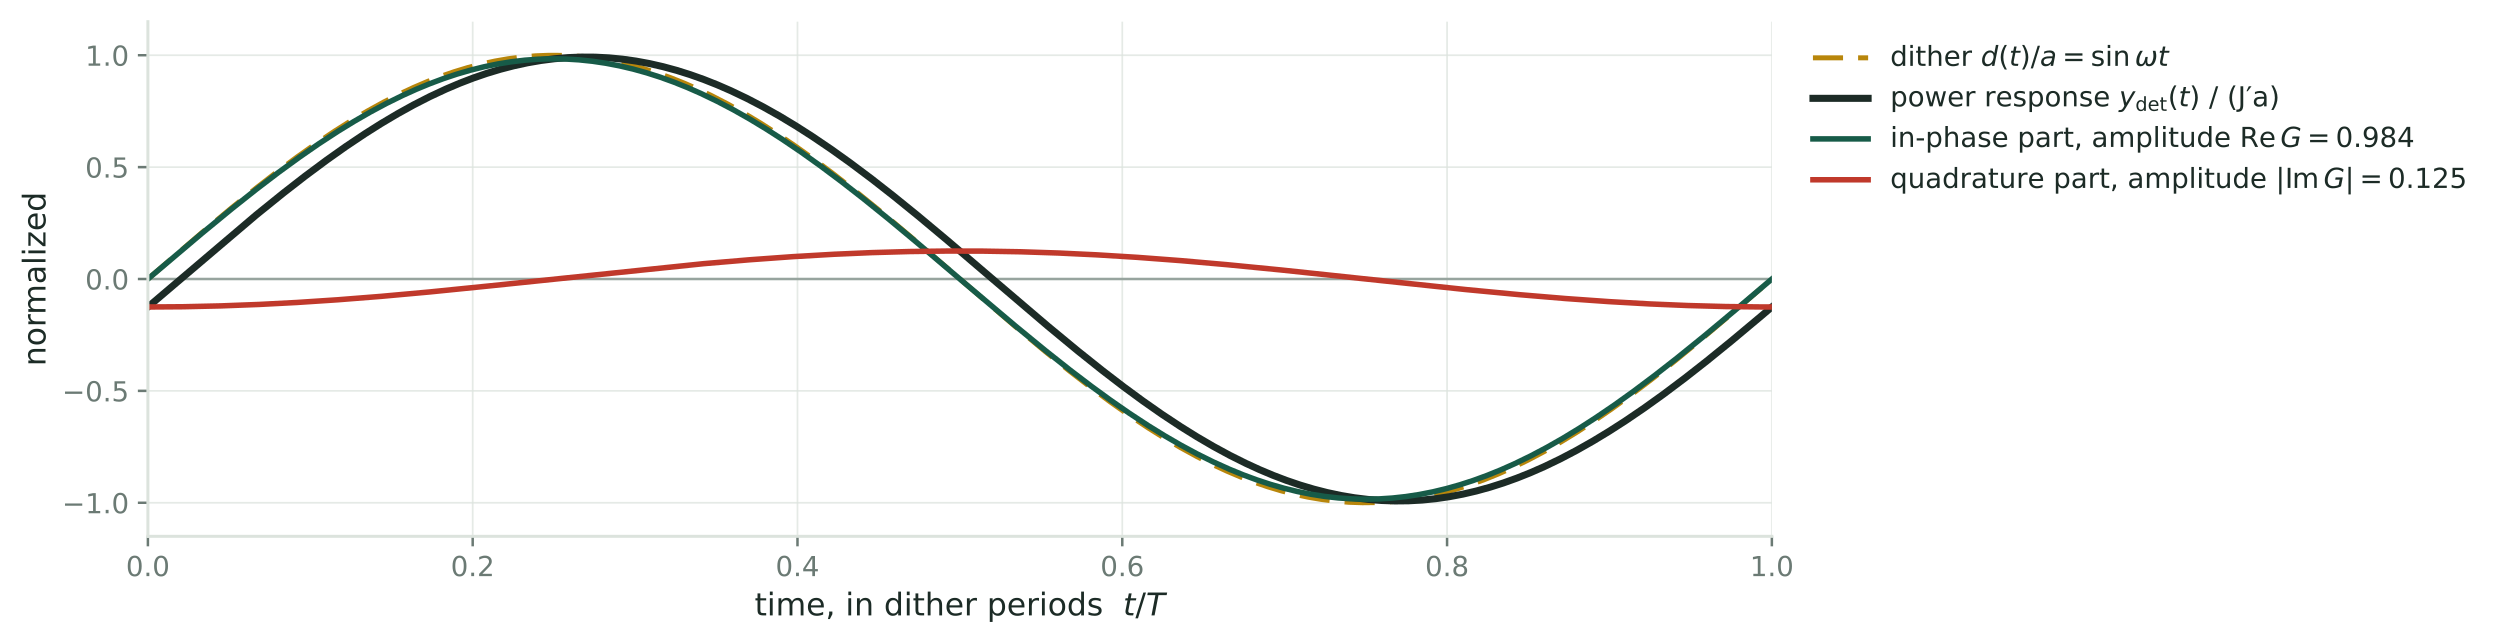
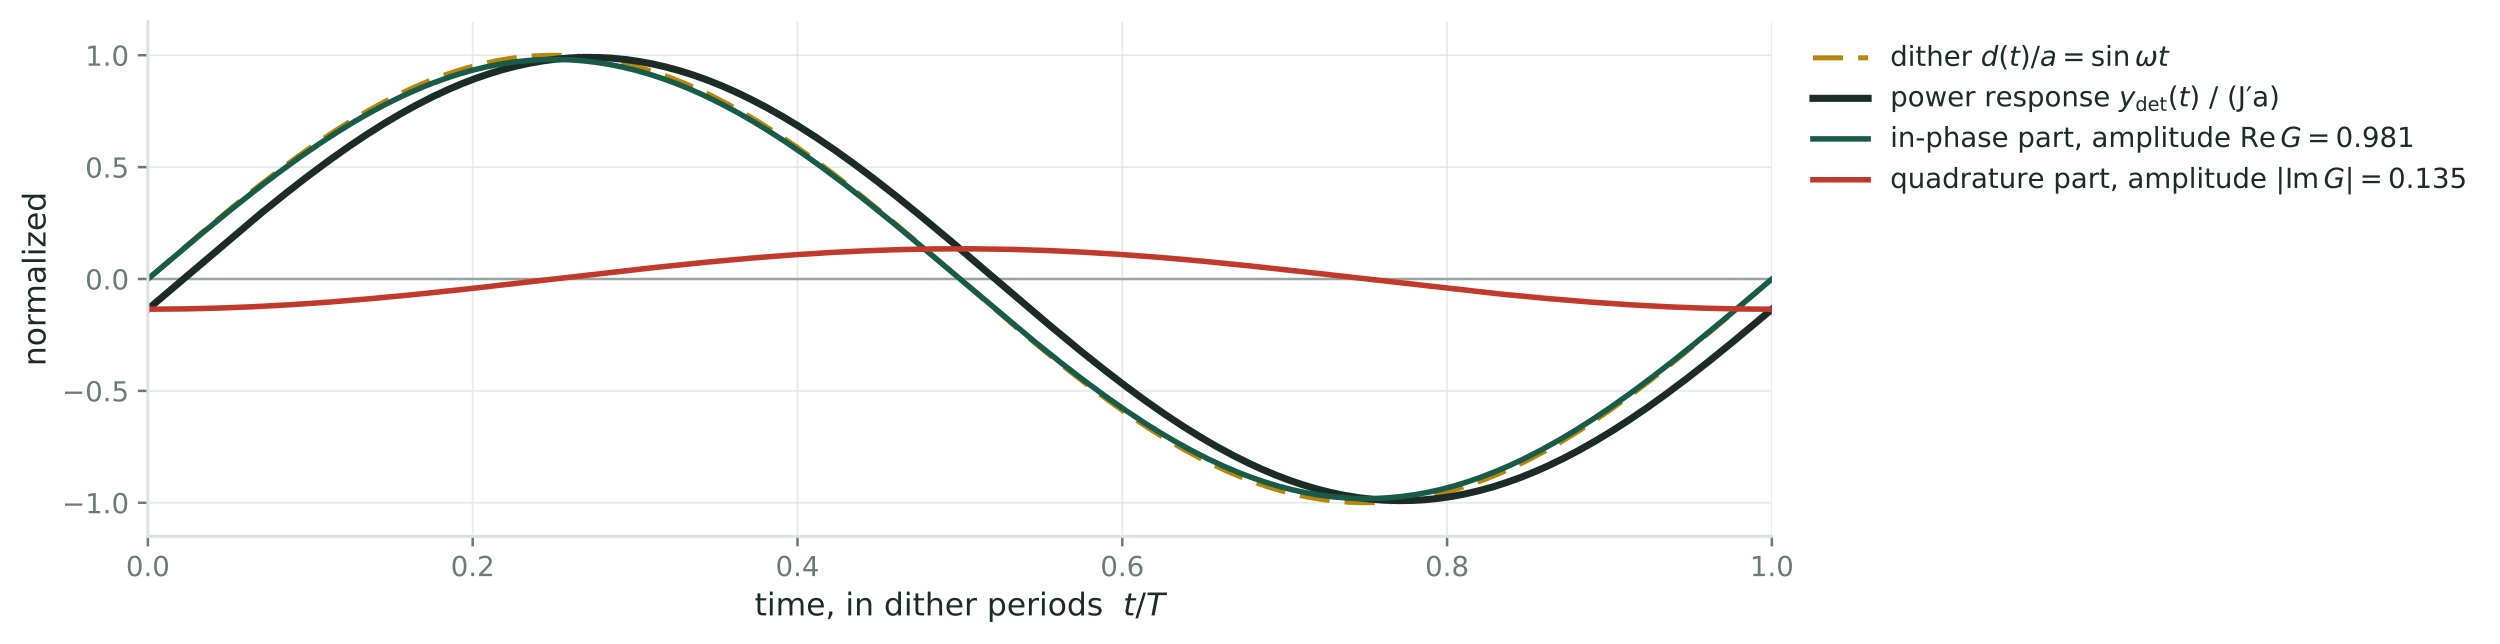
<svg xmlns="http://www.w3.org/2000/svg" xmlns:xlink="http://www.w3.org/1999/xlink" width="996.452pt" height="256.679pt" viewBox="0 0 996.452 256.679" version="1.1">
  <defs>
    <style type="text/css">*{stroke-linejoin: round; stroke-linecap: butt}</style>
  </defs>
  <g id="figure_1">
    <g id="patch_1">
      <path d="M 0 256.679  L 996.452 256.679  L 996.452 0  L 0 0  L 0 256.679  z " style="fill: none" />
    </g>
    <g id="axes_1">
      <g id="patch_2">
        <path d="M 58.949 213.768  L 706.229 213.768  L 706.229 8.64  L 58.949 8.64  L 58.949 213.768  z " style="fill: none" />
      </g>
      <g id="matplotlib.axis_1">
        <g id="xtick_1">
          <g id="line2d_1">
-             <path d="M 58.949 213.768  L 58.949 8.64  " clip-path="url(#pe61710dc3b)" style="fill: none; stroke: #dce3dd; stroke-opacity: 0.75; stroke-width: 0.7; stroke-linecap: square" />
+             <path d="M 58.949 213.768  L 58.949 8.64  " clip-path="url(#p493dfd6b92)" style="fill: none; stroke: #dce3dd; stroke-opacity: 0.75; stroke-width: 0.7; stroke-linecap: square" />
          </g>
          <g id="line2d_2">
            <defs>
-               <path id="m4e4f7d0e91" d="M 0 0  L 0 4  " style="stroke: #6b7a74" />
+               <path id="mc2dc34697b" d="M 0 0  L 0 4  " style="stroke: #6b7a74" />
            </defs>
            <g>
-               <use xlink:href="#m4e4f7d0e91" x="58.949" y="213.768" style="fill: #6b7a74; stroke: #6b7a74" />
+               <use xlink:href="#mc2dc34697b" x="58.949" y="213.768" style="fill: #6b7a74; stroke: #6b7a74" />
            </g>
          </g>
          <g id="text_1">
            <text style="font-size: 11px; font-family: 'Source Sans Pro', 'DejaVu Sans', 'Helvetica', 'Arial', sans-serif; text-anchor: middle; fill: #6b7a74" x="58.949" y="229.626" transform="rotate(-0 58.94875 229.6263)">0.0</text>
          </g>
        </g>
        <g id="xtick_2">
          <g id="line2d_3">
-             <path d="M 188.405 213.768  L 188.405 8.64  " clip-path="url(#pe61710dc3b)" style="fill: none; stroke: #dce3dd; stroke-opacity: 0.75; stroke-width: 0.7; stroke-linecap: square" />
+             <path d="M 188.405 213.768  L 188.405 8.64  " clip-path="url(#p493dfd6b92)" style="fill: none; stroke: #dce3dd; stroke-opacity: 0.75; stroke-width: 0.7; stroke-linecap: square" />
          </g>
          <g id="line2d_4">
            <g>
-               <use xlink:href="#m4e4f7d0e91" x="188.405" y="213.768" style="fill: #6b7a74; stroke: #6b7a74" />
+               <use xlink:href="#mc2dc34697b" x="188.405" y="213.768" style="fill: #6b7a74; stroke: #6b7a74" />
            </g>
          </g>
          <g id="text_2">
            <text style="font-size: 11px; font-family: 'Source Sans Pro', 'DejaVu Sans', 'Helvetica', 'Arial', sans-serif; text-anchor: middle; fill: #6b7a74" x="188.405" y="229.626" transform="rotate(-0 188.4048 229.6263)">0.2</text>
          </g>
        </g>
        <g id="xtick_3">
          <g id="line2d_5">
-             <path d="M 317.861 213.768  L 317.861 8.64  " clip-path="url(#pe61710dc3b)" style="fill: none; stroke: #dce3dd; stroke-opacity: 0.75; stroke-width: 0.7; stroke-linecap: square" />
+             <path d="M 317.861 213.768  L 317.861 8.64  " clip-path="url(#p493dfd6b92)" style="fill: none; stroke: #dce3dd; stroke-opacity: 0.75; stroke-width: 0.7; stroke-linecap: square" />
          </g>
          <g id="line2d_6">
            <g>
-               <use xlink:href="#m4e4f7d0e91" x="317.861" y="213.768" style="fill: #6b7a74; stroke: #6b7a74" />
+               <use xlink:href="#mc2dc34697b" x="317.861" y="213.768" style="fill: #6b7a74; stroke: #6b7a74" />
            </g>
          </g>
          <g id="text_3">
            <text style="font-size: 11px; font-family: 'Source Sans Pro', 'DejaVu Sans', 'Helvetica', 'Arial', sans-serif; text-anchor: middle; fill: #6b7a74" x="317.861" y="229.626" transform="rotate(-0 317.8607 229.6263)">0.4</text>
          </g>
        </g>
        <g id="xtick_4">
          <g id="line2d_7">
-             <path d="M 447.317 213.768  L 447.317 8.64  " clip-path="url(#pe61710dc3b)" style="fill: none; stroke: #dce3dd; stroke-opacity: 0.75; stroke-width: 0.7; stroke-linecap: square" />
+             <path d="M 447.317 213.768  L 447.317 8.64  " clip-path="url(#p493dfd6b92)" style="fill: none; stroke: #dce3dd; stroke-opacity: 0.75; stroke-width: 0.7; stroke-linecap: square" />
          </g>
          <g id="line2d_8">
            <g>
-               <use xlink:href="#m4e4f7d0e91" x="447.317" y="213.768" style="fill: #6b7a74; stroke: #6b7a74" />
+               <use xlink:href="#mc2dc34697b" x="447.317" y="213.768" style="fill: #6b7a74; stroke: #6b7a74" />
            </g>
          </g>
          <g id="text_4">
            <text style="font-size: 11px; font-family: 'Source Sans Pro', 'DejaVu Sans', 'Helvetica', 'Arial', sans-serif; text-anchor: middle; fill: #6b7a74" x="447.317" y="229.626" transform="rotate(-0 447.3168 229.6263)">0.6</text>
          </g>
        </g>
        <g id="xtick_5">
          <g id="line2d_9">
-             <path d="M 576.773 213.768  L 576.773 8.64  " clip-path="url(#pe61710dc3b)" style="fill: none; stroke: #dce3dd; stroke-opacity: 0.75; stroke-width: 0.7; stroke-linecap: square" />
+             <path d="M 576.773 213.768  L 576.773 8.64  " clip-path="url(#p493dfd6b92)" style="fill: none; stroke: #dce3dd; stroke-opacity: 0.75; stroke-width: 0.7; stroke-linecap: square" />
          </g>
          <g id="line2d_10">
            <g>
-               <use xlink:href="#m4e4f7d0e91" x="576.773" y="213.768" style="fill: #6b7a74; stroke: #6b7a74" />
+               <use xlink:href="#mc2dc34697b" x="576.773" y="213.768" style="fill: #6b7a74; stroke: #6b7a74" />
            </g>
          </g>
          <g id="text_5">
            <text style="font-size: 11px; font-family: 'Source Sans Pro', 'DejaVu Sans', 'Helvetica', 'Arial', sans-serif; text-anchor: middle; fill: #6b7a74" x="576.773" y="229.626" transform="rotate(-0 576.7727 229.6263)">0.8</text>
          </g>
        </g>
        <g id="xtick_6">
          <g id="line2d_11">
-             <path d="M 706.229 213.768  L 706.229 8.64  " clip-path="url(#pe61710dc3b)" style="fill: none; stroke: #dce3dd; stroke-opacity: 0.75; stroke-width: 0.7; stroke-linecap: square" />
+             <path d="M 706.229 213.768  L 706.229 8.64  " clip-path="url(#p493dfd6b92)" style="fill: none; stroke: #dce3dd; stroke-opacity: 0.75; stroke-width: 0.7; stroke-linecap: square" />
          </g>
          <g id="line2d_12">
            <g>
-               <use xlink:href="#m4e4f7d0e91" x="706.229" y="213.768" style="fill: #6b7a74; stroke: #6b7a74" />
+               <use xlink:href="#mc2dc34697b" x="706.229" y="213.768" style="fill: #6b7a74; stroke: #6b7a74" />
            </g>
          </g>
          <g id="text_6">
            <text style="font-size: 11px; font-family: 'Source Sans Pro', 'DejaVu Sans', 'Helvetica', 'Arial', sans-serif; text-anchor: middle; fill: #6b7a74" x="706.229" y="229.626" transform="rotate(-0 706.2287 229.6263)">1.0</text>
          </g>
        </g>
        <g id="text_7">
          <g style="fill: #1c2b26" transform="translate(300.7763 245.4139)">
            <text>
              <tspan x="0" y="-0.125" style="font-size: 12.5px; font-family: 'DejaVu Sans'; fill: #1c2b26">t</tspan>
              <tspan x="4.901" y="-0.125" style="font-size: 12.5px; font-family: 'DejaVu Sans'; fill: #1c2b26">i</tspan>
              <tspan x="8.374" y="-0.125" style="font-size: 12.5px; font-family: 'DejaVu Sans'; fill: #1c2b26">m</tspan>
              <tspan x="20.551" y="-0.125" style="font-size: 12.5px; font-family: 'DejaVu Sans'; fill: #1c2b26">e</tspan>
              <tspan x="28.241" y="-0.125" style="font-size: 12.5px; font-family: 'DejaVu Sans'; fill: #1c2b26">,</tspan>
              <tspan x="32.214" y="-0.125" style="font-size: 12.5px; font-family: 'DejaVu Sans'; fill: #1c2b26"> </tspan>
              <tspan x="36.188" y="-0.125" style="font-size: 12.5px; font-family: 'DejaVu Sans'; fill: #1c2b26">i</tspan>
              <tspan x="39.661" y="-0.125" style="font-size: 12.5px; font-family: 'DejaVu Sans'; fill: #1c2b26">n</tspan>
              <tspan x="47.583" y="-0.125" style="font-size: 12.5px; font-family: 'DejaVu Sans'; fill: #1c2b26"> </tspan>
              <tspan x="51.556" y="-0.125" style="font-size: 12.5px; font-family: 'DejaVu Sans'; fill: #1c2b26">d</tspan>
              <tspan x="59.491" y="-0.125" style="font-size: 12.5px; font-family: 'DejaVu Sans'; fill: #1c2b26">i</tspan>
              <tspan x="62.964" y="-0.125" style="font-size: 12.5px; font-family: 'DejaVu Sans'; fill: #1c2b26">t</tspan>
              <tspan x="67.865" y="-0.125" style="font-size: 12.5px; font-family: 'DejaVu Sans'; fill: #1c2b26">h</tspan>
              <tspan x="75.787" y="-0.125" style="font-size: 12.5px; font-family: 'DejaVu Sans'; fill: #1c2b26">e</tspan>
              <tspan x="83.478" y="-0.125" style="font-size: 12.5px; font-family: 'DejaVu Sans'; fill: #1c2b26">r</tspan>
              <tspan x="88.617" y="-0.125" style="font-size: 12.5px; font-family: 'DejaVu Sans'; fill: #1c2b26"> </tspan>
              <tspan x="92.59" y="-0.125" style="font-size: 12.5px; font-family: 'DejaVu Sans'; fill: #1c2b26">p</tspan>
              <tspan x="100.525" y="-0.125" style="font-size: 12.5px; font-family: 'DejaVu Sans'; fill: #1c2b26">e</tspan>
              <tspan x="108.215" y="-0.125" style="font-size: 12.5px; font-family: 'DejaVu Sans'; fill: #1c2b26">r</tspan>
              <tspan x="113.354" y="-0.125" style="font-size: 12.5px; font-family: 'DejaVu Sans'; fill: #1c2b26">i</tspan>
              <tspan x="116.827" y="-0.125" style="font-size: 12.5px; font-family: 'DejaVu Sans'; fill: #1c2b26">o</tspan>
              <tspan x="124.475" y="-0.125" style="font-size: 12.5px; font-family: 'DejaVu Sans'; fill: #1c2b26">d</tspan>
              <tspan x="132.41" y="-0.125" style="font-size: 12.5px; font-family: 'DejaVu Sans'; fill: #1c2b26">s</tspan>
              <tspan x="138.922" y="-0.125" style="font-size: 12.5px; font-family: 'DejaVu Sans'; fill: #1c2b26"> </tspan>
              <tspan x="142.896" y="-0.125" style="font-size: 12.5px; font-family: 'DejaVu Sans'; fill: #1c2b26"> </tspan>
              <tspan x="151.77" y="-0.125" style="font-size: 12.5px; font-family: 'DejaVu Sans'; fill: #1c2b26">/</tspan>
              <tspan x="146.869" y="-0.125" style="font-style: oblique; font-size: 12.5px; font-family: 'DejaVu Sans'; fill: #1c2b26">t</tspan>
              <tspan x="155.981" y="-0.125" style="font-style: oblique; font-size: 12.5px; font-family: 'DejaVu Sans'; fill: #1c2b26">T</tspan>
            </text>
          </g>
        </g>
      </g>
      <g id="matplotlib.axis_2">
        <g id="ytick_1">
          <g id="line2d_13">
-             <path d="M 58.949 200.39  L 706.229 200.39  " clip-path="url(#pe61710dc3b)" style="fill: none; stroke: #dce3dd; stroke-opacity: 0.75; stroke-width: 0.7; stroke-linecap: square" />
+             <path d="M 58.949 200.39  L 706.229 200.39  " clip-path="url(#p493dfd6b92)" style="fill: none; stroke: #dce3dd; stroke-opacity: 0.75; stroke-width: 0.7; stroke-linecap: square" />
          </g>
          <g id="line2d_14">
            <defs>
-               <path id="m0b10114cbf" d="M 0 0  L -4 0  " style="stroke: #6b7a74" />
+               <path id="me118d94b77" d="M 0 0  L -4 0  " style="stroke: #6b7a74" />
            </defs>
            <g>
-               <use xlink:href="#m0b10114cbf" x="58.949" y="200.39" style="fill: #6b7a74; stroke: #6b7a74" />
+               <use xlink:href="#me118d94b77" x="58.949" y="200.39" style="fill: #6b7a74; stroke: #6b7a74" />
            </g>
          </g>
          <g id="text_8">
            <text style="font-size: 11px; font-family: 'Source Sans Pro', 'DejaVu Sans', 'Helvetica', 'Arial', sans-serif; text-anchor: end; fill: #6b7a74" x="51.449" y="204.569" transform="rotate(-0 51.44875 204.5692)">−1.0</text>
          </g>
        </g>
        <g id="ytick_2">
          <g id="line2d_15">
-             <path d="M 58.949 155.797  L 706.229 155.797  " clip-path="url(#pe61710dc3b)" style="fill: none; stroke: #dce3dd; stroke-opacity: 0.75; stroke-width: 0.7; stroke-linecap: square" />
+             <path d="M 58.949 155.797  L 706.229 155.797  " clip-path="url(#p493dfd6b92)" style="fill: none; stroke: #dce3dd; stroke-opacity: 0.75; stroke-width: 0.7; stroke-linecap: square" />
          </g>
          <g id="line2d_16">
            <g>
-               <use xlink:href="#m0b10114cbf" x="58.949" y="155.797" style="fill: #6b7a74; stroke: #6b7a74" />
+               <use xlink:href="#me118d94b77" x="58.949" y="155.797" style="fill: #6b7a74; stroke: #6b7a74" />
            </g>
          </g>
          <g id="text_9">
            <text style="font-size: 11px; font-family: 'Source Sans Pro', 'DejaVu Sans', 'Helvetica', 'Arial', sans-serif; text-anchor: end; fill: #6b7a74" x="51.449" y="159.976" transform="rotate(-0 51.44875 159.9762)">−0.5</text>
          </g>
        </g>
        <g id="ytick_3">
          <g id="line2d_17">
-             <path d="M 58.949 111.204  L 706.229 111.204  " clip-path="url(#pe61710dc3b)" style="fill: none; stroke: #dce3dd; stroke-opacity: 0.75; stroke-width: 0.7; stroke-linecap: square" />
+             <path d="M 58.949 111.204  L 706.229 111.204  " clip-path="url(#p493dfd6b92)" style="fill: none; stroke: #dce3dd; stroke-opacity: 0.75; stroke-width: 0.7; stroke-linecap: square" />
          </g>
          <g id="line2d_18">
            <g>
-               <use xlink:href="#m0b10114cbf" x="58.949" y="111.204" style="fill: #6b7a74; stroke: #6b7a74" />
+               <use xlink:href="#me118d94b77" x="58.949" y="111.204" style="fill: #6b7a74; stroke: #6b7a74" />
            </g>
          </g>
          <g id="text_10">
            <text style="font-size: 11px; font-family: 'Source Sans Pro', 'DejaVu Sans', 'Helvetica', 'Arial', sans-serif; text-anchor: end; fill: #6b7a74" x="51.449" y="115.383" transform="rotate(-0 51.44875 115.3831)">0.0</text>
          </g>
        </g>
        <g id="ytick_4">
          <g id="line2d_19">
-             <path d="M 58.949 66.611  L 706.229 66.611  " clip-path="url(#pe61710dc3b)" style="fill: none; stroke: #dce3dd; stroke-opacity: 0.75; stroke-width: 0.7; stroke-linecap: square" />
+             <path d="M 58.949 66.611  L 706.229 66.611  " clip-path="url(#p493dfd6b92)" style="fill: none; stroke: #dce3dd; stroke-opacity: 0.75; stroke-width: 0.7; stroke-linecap: square" />
          </g>
          <g id="line2d_20">
            <g>
-               <use xlink:href="#m0b10114cbf" x="58.949" y="66.611" style="fill: #6b7a74; stroke: #6b7a74" />
+               <use xlink:href="#me118d94b77" x="58.949" y="66.611" style="fill: #6b7a74; stroke: #6b7a74" />
            </g>
          </g>
          <g id="text_11">
            <text style="font-size: 11px; font-family: 'Source Sans Pro', 'DejaVu Sans', 'Helvetica', 'Arial', sans-serif; text-anchor: end; fill: #6b7a74" x="51.449" y="70.79" transform="rotate(-0 51.44875 70.7901)">0.5</text>
          </g>
        </g>
        <g id="ytick_5">
          <g id="line2d_21">
-             <path d="M 58.949 22.018  L 706.229 22.018  " clip-path="url(#pe61710dc3b)" style="fill: none; stroke: #dce3dd; stroke-opacity: 0.75; stroke-width: 0.7; stroke-linecap: square" />
+             <path d="M 58.949 22.018  L 706.229 22.018  " clip-path="url(#p493dfd6b92)" style="fill: none; stroke: #dce3dd; stroke-opacity: 0.75; stroke-width: 0.7; stroke-linecap: square" />
          </g>
          <g id="line2d_22">
            <g>
-               <use xlink:href="#m0b10114cbf" x="58.949" y="22.018" style="fill: #6b7a74; stroke: #6b7a74" />
+               <use xlink:href="#me118d94b77" x="58.949" y="22.018" style="fill: #6b7a74; stroke: #6b7a74" />
            </g>
          </g>
          <g id="text_12">
            <text style="font-size: 11px; font-family: 'Source Sans Pro', 'DejaVu Sans', 'Helvetica', 'Arial', sans-serif; text-anchor: end; fill: #6b7a74" x="51.449" y="26.197" transform="rotate(-0 51.44875 26.19705)">1.0</text>
          </g>
        </g>
        <g id="text_13">
          <text style="font-size: 12.5px; font-family: 'Source Sans Pro', 'DejaVu Sans', 'Helvetica', 'Arial', sans-serif; text-anchor: middle; fill: #1c2b26" x="18.138" y="111.204" transform="rotate(-90 18.13805 111.204)">normalized</text>
        </g>
      </g>
      <g id="line2d_23">
-         <path d="M 58.949 111.204  L 706.229 111.204  " clip-path="url(#pe61710dc3b)" style="fill: none; stroke: #97a49e; stroke-linecap: square" />
+         <path d="M 58.949 111.204  L 706.229 111.204  " clip-path="url(#p493dfd6b92)" style="fill: none; stroke: #97a49e; stroke-linecap: square" />
      </g>
      <g id="line2d_24">
-         <path d="M 58.949 111.204  L 80.561 92.631  L 92.447 82.711  L 102.173 74.872  L 110.818 68.173  L 118.382 62.558  L 125.946 57.205  L 133.51 52.144  L 139.994 48.057  L 146.477 44.221  L 152.961 40.65  L 159.445 37.359  L 164.848 34.838  L 170.251 32.528  L 175.654 30.434  L 181.057 28.563  L 186.46 26.918  L 191.863 25.506  L 197.266 24.329  L 202.669 23.391  L 208.072 22.694  L 213.475 22.241  L 218.878 22.033  L 224.281 22.07  L 229.684 22.352  L 235.087 22.878  L 240.49 23.647  L 245.893 24.657  L 251.296 25.905  L 256.699 27.388  L 262.102 29.101  L 267.505 31.04  L 272.908 33.199  L 278.311 35.573  L 283.714 38.154  L 290.197 41.517  L 296.681 45.156  L 303.165 49.056  L 309.648 53.202  L 317.212 58.329  L 324.777 63.74  L 332.341 69.407  L 340.986 76.158  L 350.711 84.045  L 362.598 94.005  L 378.807 107.93  L 404.741 130.235  L 416.628 140.139  L 426.353 147.963  L 434.998 154.644  L 442.562 160.242  L 450.126 165.574  L 457.691 170.614  L 464.174 174.68  L 470.658 178.495  L 477.141 182.043  L 483.625 185.311  L 489.028 187.81  L 494.431 190.099  L 499.834 192.171  L 505.237 194.02  L 510.64 195.641  L 516.043 197.03  L 521.446 198.184  L 526.849 199.098  L 532.252 199.77  L 537.655 200.198  L 543.058 200.382  L 548.461 200.321  L 553.864 200.015  L 559.267 199.464  L 564.67 198.671  L 570.073 197.637  L 575.476 196.365  L 580.879 194.859  L 586.282 193.124  L 591.685 191.162  L 597.088 188.981  L 602.491 186.586  L 608.975 183.439  L 615.458 180.006  L 621.942 176.301  L 628.425 172.338  L 634.909 168.133  L 642.473 162.943  L 650.037 157.474  L 658.682 150.921  L 667.327 144.088  L 677.053 136.127  L 688.939 126.102  L 706.229 111.204  L 706.229 111.204  " clip-path="url(#pe61710dc3b)" style="fill: none; stroke-dasharray: 12,6; stroke-dashoffset: 0; stroke: #b8860b; stroke-width: 2" />
+         <path d="M 58.949 111.204  L 80.561 92.631  L 92.447 82.711  L 102.173 74.872  L 110.818 68.173  L 118.382 62.558  L 125.946 57.205  L 133.51 52.144  L 139.994 48.057  L 146.477 44.221  L 152.961 40.65  L 159.445 37.359  L 164.848 34.838  L 170.251 32.528  L 175.654 30.434  L 181.057 28.563  L 186.46 26.918  L 191.863 25.506  L 197.266 24.329  L 202.669 23.391  L 208.072 22.694  L 213.475 22.241  L 218.878 22.033  L 224.281 22.07  L 229.684 22.352  L 235.087 22.878  L 240.49 23.647  L 245.893 24.657  L 251.296 25.905  L 256.699 27.388  L 262.102 29.101  L 267.505 31.04  L 272.908 33.199  L 278.311 35.573  L 283.714 38.154  L 290.197 41.517  L 296.681 45.156  L 303.165 49.056  L 309.648 53.202  L 317.212 58.329  L 324.777 63.74  L 332.341 69.407  L 340.986 76.158  L 350.711 84.045  L 362.598 94.005  L 378.807 107.93  L 404.741 130.235  L 416.628 140.139  L 426.353 147.963  L 434.998 154.644  L 442.562 160.242  L 450.126 165.574  L 457.691 170.614  L 464.174 174.68  L 470.658 178.495  L 477.141 182.043  L 483.625 185.311  L 489.028 187.81  L 494.431 190.099  L 499.834 192.171  L 505.237 194.02  L 510.64 195.641  L 516.043 197.03  L 521.446 198.184  L 526.849 199.098  L 532.252 199.77  L 537.655 200.198  L 543.058 200.382  L 548.461 200.321  L 553.864 200.015  L 559.267 199.464  L 564.67 198.671  L 570.073 197.637  L 575.476 196.365  L 580.879 194.859  L 586.282 193.124  L 591.685 191.162  L 597.088 188.981  L 602.491 186.586  L 608.975 183.439  L 615.458 180.006  L 621.942 176.301  L 628.425 172.338  L 634.909 168.133  L 642.473 162.943  L 650.037 157.474  L 658.682 150.921  L 667.327 144.088  L 677.053 136.127  L 688.939 126.102  L 706.229 111.204  L 706.229 111.204  " clip-path="url(#p493dfd6b92)" style="fill: none; stroke-dasharray: 12,6; stroke-dashoffset: 0; stroke: #b8860b; stroke-width: 2" />
      </g>
      <g id="line2d_25">
-         <path d="M 58.949 122.363  L 102.173 85.641  L 112.979 76.913  L 121.624 70.197  L 130.268 63.771  L 137.833 58.42  L 145.397 53.353  L 151.88 49.257  L 158.364 45.407  L 164.848 41.817  L 171.331 38.502  L 177.815 35.475  L 183.218 33.181  L 188.621 31.102  L 194.024 29.242  L 199.427 27.609  L 204.83 26.205  L 210.233 25.034  L 215.636 24.101  L 221.039 23.408  L 226.442 22.955  L 231.845 22.746  L 237.248 22.78  L 242.651 23.057  L 248.054 23.576  L 253.457 24.336  L 258.86 25.336  L 264.263 26.571  L 269.666 28.039  L 275.069 29.736  L 280.472 31.657  L 285.875 33.797  L 291.278 36.149  L 297.762 39.244  L 304.245 42.624  L 310.729 46.275  L 317.212 50.184  L 323.696 54.334  L 331.26 59.459  L 338.824 64.863  L 347.469 71.343  L 356.114 78.104  L 365.839 85.985  L 377.726 95.916  L 395.016 110.688  L 417.708 130.032  L 429.595 139.859  L 439.32 147.622  L 447.965 154.252  L 455.529 159.806  L 463.094 165.099  L 470.658 170.101  L 477.141 174.137  L 483.625 177.923  L 490.109 181.446  L 496.592 184.69  L 501.995 187.172  L 507.398 189.445  L 512.801 191.502  L 518.204 193.339  L 523.607 194.95  L 529.01 196.331  L 534.413 197.478  L 539.816 198.387  L 545.219 199.056  L 550.622 199.484  L 556.025 199.67  L 561.428 199.611  L 566.831 199.31  L 572.234 198.767  L 577.637 197.982  L 583.04 196.959  L 588.443 195.701  L 593.846 194.209  L 599.249 192.49  L 604.652 190.547  L 610.055 188.386  L 615.458 186.012  L 621.942 182.893  L 628.425 179.49  L 634.909 175.817  L 641.393 171.888  L 647.876 167.718  L 655.441 162.572  L 663.005 157.149  L 671.65 150.65  L 680.294 143.874  L 690.02 135.977  L 701.906 126.034  L 706.229 122.363  L 706.229 122.363  " clip-path="url(#pe61710dc3b)" style="fill: none; stroke: #1c2b26; stroke-width: 2.8; stroke-linecap: square" />
+         <path d="M 58.949 123.244  L 104.334 84.768  L 114.059 76.938  L 122.704 70.233  L 131.349 63.816  L 138.913 58.473  L 146.477 53.414  L 152.961 49.325  L 159.445 45.481  L 165.928 41.897  L 172.412 38.588  L 178.895 35.566  L 184.298 33.276  L 189.701 31.2  L 195.104 29.345  L 200.507 27.714  L 205.91 26.313  L 211.313 25.146  L 216.716 24.215  L 222.12 23.524  L 227.523 23.073  L 232.926 22.865  L 238.329 22.9  L 243.732 23.178  L 249.135 23.698  L 254.538 24.458  L 259.941 25.457  L 265.344 26.692  L 270.747 28.159  L 276.15 29.855  L 281.553 31.774  L 286.956 33.912  L 292.359 36.263  L 298.842 39.355  L 305.326 42.731  L 311.809 46.378  L 318.293 50.283  L 324.777 54.428  L 332.341 59.547  L 339.905 64.945  L 348.55 71.417  L 357.195 78.17  L 366.92 86.041  L 378.807 95.959  L 396.096 110.711  L 418.789 130.028  L 430.675 139.842  L 440.401 147.593  L 449.046 154.214  L 456.61 159.76  L 464.174 165.044  L 471.738 170.038  L 478.222 174.067  L 484.706 177.848  L 491.189 181.364  L 497.673 184.603  L 503.076 187.081  L 508.479 189.349  L 513.882 191.403  L 519.285 193.237  L 524.688 194.844  L 530.091 196.222  L 535.494 197.366  L 540.897 198.273  L 546.3 198.94  L 551.703 199.366  L 557.106 199.55  L 562.509 199.491  L 567.912 199.189  L 573.315 198.645  L 578.718 197.861  L 584.121 196.838  L 589.524 195.579  L 594.927 194.089  L 600.33 192.371  L 605.733 190.429  L 611.136 188.27  L 616.539 185.899  L 623.022 182.783  L 629.506 179.383  L 635.99 175.714  L 642.473 171.789  L 648.957 167.624  L 656.521 162.484  L 664.085 157.068  L 672.73 150.576  L 681.375 143.808  L 691.1 135.922  L 702.987 125.992  L 706.229 123.244  L 706.229 123.244  " clip-path="url(#p493dfd6b92)" style="fill: none; stroke: #1c2b26; stroke-width: 2.8; stroke-linecap: square" />
      </g>
      <g id="line2d_26">
-         <path d="M 58.949 111.204  L 80.561 92.926  L 92.447 83.165  L 102.173 75.45  L 110.818 68.857  L 119.462 62.563  L 127.027 57.334  L 134.591 52.396  L 141.074 48.415  L 147.558 44.682  L 154.042 41.213  L 160.525 38.021  L 165.928 35.582  L 171.331 33.35  L 176.734 31.333  L 182.137 29.536  L 187.54 27.963  L 192.943 26.619  L 198.346 25.507  L 203.749 24.632  L 209.152 23.994  L 214.555 23.596  L 219.958 23.439  L 225.361 23.524  L 230.764 23.849  L 236.167 24.415  L 241.57 25.22  L 246.973 26.261  L 252.376 27.535  L 257.779 29.04  L 263.182 30.771  L 268.585 32.723  L 273.988 34.89  L 279.391 37.268  L 285.875 40.389  L 292.359 43.79  L 298.842 47.458  L 305.326 51.379  L 311.809 55.536  L 319.374 60.664  L 326.938 66.064  L 335.583 72.532  L 344.227 79.272  L 353.953 87.12  L 365.839 96.997  L 385.29 113.505  L 404.741 129.932  L 416.628 139.679  L 426.353 147.378  L 434.998 153.953  L 442.562 159.461  L 450.126 164.709  L 457.691 169.669  L 464.174 173.67  L 470.658 177.424  L 477.141 180.916  L 483.625 184.132  L 490.109 187.059  L 495.512 189.269  L 500.915 191.264  L 506.318 193.04  L 511.721 194.59  L 517.124 195.911  L 522.527 196.999  L 527.93 197.851  L 533.333 198.465  L 538.736 198.838  L 544.139 198.971  L 549.542 198.862  L 554.945 198.513  L 560.348 197.923  L 565.751 197.095  L 571.154 196.03  L 576.557 194.732  L 581.96 193.205  L 587.363 191.452  L 592.766 189.478  L 598.169 187.289  L 603.572 184.891  L 610.055 181.747  L 616.539 178.322  L 623.022 174.633  L 629.506 170.692  L 635.99 166.515  L 643.554 161.367  L 651.118 155.949  L 659.763 149.462  L 668.408 142.707  L 679.214 133.957  L 692.181 123.135  L 706.229 111.204  L 706.229 111.204  " clip-path="url(#pe61710dc3b)" style="fill: none; stroke: #175b48; stroke-width: 2.2; stroke-linecap: square" />
+         <path d="M 58.949 111.204  L 80.561 92.976  L 92.447 83.241  L 102.173 75.546  L 110.818 68.972  L 119.462 62.694  L 127.027 57.48  L 134.591 52.555  L 141.074 48.585  L 147.558 44.862  L 154.042 41.402  L 160.525 38.219  L 167.009 35.324  L 172.412 33.141  L 177.815 31.173  L 183.218 29.425  L 188.621 27.901  L 194.024 26.607  L 199.427 25.546  L 204.83 24.72  L 210.233 24.131  L 215.636 23.783  L 221.039 23.674  L 226.442 23.807  L 231.845 24.179  L 237.248 24.792  L 242.651 25.641  L 248.054 26.726  L 253.457 28.044  L 258.86 29.59  L 264.263 31.36  L 269.666 33.35  L 275.069 35.554  L 280.472 37.967  L 286.956 41.126  L 293.439 44.564  L 299.923 48.265  L 306.406 52.215  L 312.89 56.4  L 320.454 61.554  L 328.018 66.976  L 336.663 73.463  L 346.389 81.075  L 357.195 89.846  L 370.162 100.671  L 412.305 136.104  L 423.111 144.753  L 431.756 151.411  L 440.401 157.787  L 447.965 163.097  L 455.529 168.129  L 462.013 172.198  L 468.497 176.026  L 474.98 179.597  L 481.464 182.897  L 487.947 185.913  L 493.35 188.202  L 498.753 190.278  L 504.156 192.137  L 509.559 193.773  L 514.962 195.183  L 520.365 196.361  L 525.768 197.305  L 531.171 198.012  L 536.574 198.481  L 541.977 198.71  L 547.38 198.698  L 552.783 198.445  L 558.186 197.952  L 563.589 197.221  L 568.992 196.254  L 574.395 195.052  L 579.798 193.62  L 585.201 191.961  L 590.604 190.08  L 596.007 187.982  L 601.41 185.673  L 607.894 182.633  L 614.378 179.309  L 620.861 175.716  L 627.345 171.868  L 633.828 167.779  L 641.393 162.727  L 648.957 157.397  L 657.602 151.003  L 666.247 144.329  L 675.972 136.544  L 687.859 126.73  L 705.148 112.122  L 706.229 111.204  L 706.229 111.204  " clip-path="url(#p493dfd6b92)" style="fill: none; stroke: #175b48; stroke-width: 2.2; stroke-linecap: square" />
      </g>
      <g id="line2d_27">
-         <path d="M 58.949 122.363  L 72.997 122.259  L 88.125 121.918  L 103.253 121.347  L 118.382 120.557  L 134.591 119.487  L 151.88 118.122  L 171.331 116.356  L 195.104 113.955  L 280.472 105.093  L 298.842 103.534  L 316.132 102.288  L 332.341 101.347  L 347.469 100.687  L 362.598 100.255  L 377.726 100.058  L 391.774 100.09  L 406.902 100.355  L 422.031 100.853  L 437.159 101.575  L 453.368 102.577  L 470.658 103.881  L 489.028 105.49  L 510.64 107.611  L 541.977 110.941  L 584.121 115.4  L 605.733 117.461  L 624.103 119.001  L 641.393 120.225  L 657.602 121.143  L 672.73 121.778  L 687.859 122.186  L 702.987 122.357  L 706.229 122.363  L 706.229 122.363  " clip-path="url(#pe61710dc3b)" style="fill: none; stroke: #c0392b; stroke-width: 2.2; stroke-linecap: square" />
+         <path d="M 58.949 123.244  L 72.997 123.132  L 87.044 122.799  L 101.092 122.25  L 116.221 121.431  L 131.349 120.391  L 147.558 119.058  L 165.928 117.315  L 187.54 115.02  L 217.797 111.551  L 259.941 106.735  L 281.553 104.505  L 299.923 102.837  L 316.132 101.584  L 331.26 100.628  L 346.389 99.9  L 360.436 99.441  L 374.484 99.201  L 388.532 99.184  L 402.58 99.39  L 416.628 99.815  L 430.675 100.452  L 445.804 101.361  L 462.013 102.569  L 479.303 104.091  L 498.753 106.041  L 522.527 108.666  L 598.169 117.206  L 616.539 118.962  L 633.828 120.391  L 650.037 121.497  L 665.166 122.3  L 679.214 122.832  L 693.262 123.149  L 706.229 123.244  L 706.229 123.244  " clip-path="url(#p493dfd6b92)" style="fill: none; stroke: #c0392b; stroke-width: 2.2; stroke-linecap: square" />
      </g>
      <g id="patch_3">
        <path d="M 58.949 213.768  L 58.949 8.64  " style="fill: none; stroke: #dce3dd; stroke-width: 1.2; stroke-linejoin: miter; stroke-linecap: square" />
      </g>
      <g id="patch_4">
        <path d="M 58.949 213.768  L 706.229 213.768  " style="fill: none; stroke: #dce3dd; stroke-width: 1.2; stroke-linejoin: miter; stroke-linecap: square" />
      </g>
      <g id="legend_1">
        <g id="line2d_28">
          <path d="M 722.602 23.048  L 733.602 23.048  L 744.602 23.048  " style="fill: none; stroke-dasharray: 12,6; stroke-dashoffset: 0; stroke: #b8860b; stroke-width: 2" />
        </g>
        <g id="text_14">
          <g style="fill: #1c2b26" transform="translate(753.4016 26.89828)">
            <text>
              <tspan x="0" y="-0.641" style="font-size: 11px; font-family: 'DejaVu Sans'; fill: #1c2b26">d</tspan>
              <tspan x="6.982" y="-0.641" style="font-size: 11px; font-family: 'DejaVu Sans'; fill: #1c2b26">i</tspan>
              <tspan x="10.039" y="-0.641" style="font-size: 11px; font-family: 'DejaVu Sans'; fill: #1c2b26">t</tspan>
              <tspan x="14.352" y="-0.641" style="font-size: 11px; font-family: 'DejaVu Sans'; fill: #1c2b26">h</tspan>
              <tspan x="21.323" y="-0.641" style="font-size: 11px; font-family: 'DejaVu Sans'; fill: #1c2b26">e</tspan>
              <tspan x="28.091" y="-0.641" style="font-size: 11px; font-family: 'DejaVu Sans'; fill: #1c2b26">r</tspan>
              <tspan x="32.613" y="-0.641" style="font-size: 11px; font-family: 'DejaVu Sans'; fill: #1c2b26"> </tspan>
              <tspan x="43.092" y="-0.641" style="font-size: 11px; font-family: 'DejaVu Sans'; fill: #1c2b26">(</tspan>
              <tspan x="51.697" y="-0.641" style="font-size: 11px; font-family: 'DejaVu Sans'; fill: #1c2b26">)</tspan>
              <tspan x="55.988" y="-0.641" style="font-size: 11px; font-family: 'DejaVu Sans'; fill: #1c2b26">/</tspan>
              <tspan x="68.578" y="-0.641" style="font-size: 11px; font-family: 'DejaVu Sans'; fill: #1c2b26">=</tspan>
              <tspan x="79.938" y="-0.641" style="font-size: 11px; font-family: 'DejaVu Sans'; fill: #1c2b26">s</tspan>
              <tspan x="85.669" y="-0.641" style="font-size: 11px; font-family: 'DejaVu Sans'; fill: #1c2b26">i</tspan>
              <tspan x="88.725" y="-0.641" style="font-size: 11px; font-family: 'DejaVu Sans'; fill: #1c2b26">n</tspan>
              <tspan x="36.11" y="-0.641" style="font-style: oblique; font-size: 11px; font-family: 'DejaVu Sans'; fill: #1c2b26">d</tspan>
              <tspan x="47.384" y="-0.641" style="font-style: oblique; font-size: 11px; font-family: 'DejaVu Sans'; fill: #1c2b26">t</tspan>
              <tspan x="59.694" y="-0.641" style="font-style: oblique; font-size: 11px; font-family: 'DejaVu Sans'; fill: #1c2b26">a</tspan>
              <tspan x="97.483" y="-0.641" style="font-style: oblique; font-size: 11px; font-family: 'DejaVu Sans'; fill: #1c2b26">ω</tspan>
              <tspan x="106.694" y="-0.641" style="font-style: oblique; font-size: 11px; font-family: 'DejaVu Sans'; fill: #1c2b26">t</tspan>
            </text>
          </g>
        </g>
        <g id="line2d_29">
          <path d="M 722.602 39.196  L 733.602 39.196  L 744.602 39.196  " style="fill: none; stroke: #1c2b26; stroke-width: 2.8; stroke-linecap: square" />
        </g>
        <g id="text_15">
          <g style="fill: #1c2b26" transform="translate(753.4016 43.04594)">
            <text>
              <tspan x="0" y="-0.656" style="font-size: 11px; font-family: 'DejaVu Sans'; fill: #1c2b26">p</tspan>
              <tspan x="6.982" y="-0.656" style="font-size: 11px; font-family: 'DejaVu Sans'; fill: #1c2b26">o</tspan>
              <tspan x="13.712" y="-0.656" style="font-size: 11px; font-family: 'DejaVu Sans'; fill: #1c2b26">w</tspan>
              <tspan x="22.709" y="-0.656" style="font-size: 11px; font-family: 'DejaVu Sans'; fill: #1c2b26">e</tspan>
              <tspan x="29.477" y="-0.656" style="font-size: 11px; font-family: 'DejaVu Sans'; fill: #1c2b26">r</tspan>
              <tspan x="33.999" y="-0.656" style="font-size: 11px; font-family: 'DejaVu Sans'; fill: #1c2b26"> </tspan>
              <tspan x="37.496" y="-0.656" style="font-size: 11px; font-family: 'DejaVu Sans'; fill: #1c2b26">r</tspan>
              <tspan x="42.018" y="-0.656" style="font-size: 11px; font-family: 'DejaVu Sans'; fill: #1c2b26">e</tspan>
              <tspan x="48.786" y="-0.656" style="font-size: 11px; font-family: 'DejaVu Sans'; fill: #1c2b26">s</tspan>
              <tspan x="54.517" y="-0.656" style="font-size: 11px; font-family: 'DejaVu Sans'; fill: #1c2b26">p</tspan>
              <tspan x="61.499" y="-0.656" style="font-size: 11px; font-family: 'DejaVu Sans'; fill: #1c2b26">o</tspan>
              <tspan x="68.229" y="-0.656" style="font-size: 11px; font-family: 'DejaVu Sans'; fill: #1c2b26">n</tspan>
              <tspan x="75.201" y="-0.656" style="font-size: 11px; font-family: 'DejaVu Sans'; fill: #1c2b26">s</tspan>
              <tspan x="80.932" y="-0.656" style="font-size: 11px; font-family: 'DejaVu Sans'; fill: #1c2b26">e</tspan>
              <tspan x="87.699" y="-0.656" style="font-size: 11px; font-family: 'DejaVu Sans'; fill: #1c2b26"> </tspan>
              <tspan x="110.65" y="-0.656" style="font-size: 11px; font-family: 'DejaVu Sans'; fill: #1c2b26">(</tspan>
              <tspan x="119.255" y="-0.656" style="font-size: 11px; font-family: 'DejaVu Sans'; fill: #1c2b26">)</tspan>
              <tspan x="123.546" y="-0.656" style="font-size: 11px; font-family: 'DejaVu Sans'; fill: #1c2b26"> </tspan>
              <tspan x="127.043" y="-0.656" style="font-size: 11px; font-family: 'DejaVu Sans'; fill: #1c2b26">/</tspan>
              <tspan x="130.749" y="-0.656" style="font-size: 11px; font-family: 'DejaVu Sans'; fill: #1c2b26"> </tspan>
              <tspan x="134.246" y="-0.656" style="font-size: 11px; font-family: 'DejaVu Sans'; fill: #1c2b26">(</tspan>
              <tspan x="138.537" y="-0.656" style="font-size: 11px; font-family: 'DejaVu Sans'; fill: #1c2b26">J</tspan>
              <tspan x="141.781" y="-0.656" style="font-size: 11px; font-family: 'DejaVu Sans'; fill: #1c2b26">′</tspan>
              <tspan x="144.279" y="-0.656" style="font-size: 11px; font-family: 'DejaVu Sans'; fill: #1c2b26">a</tspan>
              <tspan x="151.02" y="-0.656" style="font-size: 11px; font-family: 'DejaVu Sans'; fill: #1c2b26">)</tspan>
              <tspan x="91.196" y="-0.656" style="font-style: oblique; font-size: 11px; font-family: 'DejaVu Sans'; fill: #1c2b26">y</tspan>
              <tspan x="114.942" y="-0.656" style="font-style: oblique; font-size: 11px; font-family: 'DejaVu Sans'; fill: #1c2b26">t</tspan>
              <tspan x="97.706" y="1.148" style="font-size: 7.7px; font-family: 'DejaVu Sans'; fill: #1c2b26">d</tspan>
              <tspan x="102.593" y="1.148" style="font-size: 7.7px; font-family: 'DejaVu Sans'; fill: #1c2b26">e</tspan>
              <tspan x="107.331" y="1.148" style="font-size: 7.7px; font-family: 'DejaVu Sans'; fill: #1c2b26">t</tspan>
            </text>
          </g>
        </g>
        <g id="line2d_30">
          <path d="M 722.602 55.366  L 733.602 55.366  L 744.602 55.366  " style="fill: none; stroke: #175b48; stroke-width: 2.2; stroke-linecap: square" />
        </g>
        <g id="text_16">
          <g style="fill: #1c2b26" transform="translate(753.4016 59.21594)">
            <text>
              <tspan x="0" y="-0.641" style="font-size: 11px; font-family: 'DejaVu Sans'; fill: #1c2b26">i</tspan>
              <tspan x="3.056" y="-0.641" style="font-size: 11px; font-family: 'DejaVu Sans'; fill: #1c2b26">n</tspan>
              <tspan x="10.028" y="-0.641" style="font-size: 11px; font-family: 'DejaVu Sans'; fill: #1c2b26">-</tspan>
              <tspan x="13.997" y="-0.641" style="font-size: 11px; font-family: 'DejaVu Sans'; fill: #1c2b26">p</tspan>
              <tspan x="20.979" y="-0.641" style="font-size: 11px; font-family: 'DejaVu Sans'; fill: #1c2b26">h</tspan>
              <tspan x="27.951" y="-0.641" style="font-size: 11px; font-family: 'DejaVu Sans'; fill: #1c2b26">a</tspan>
              <tspan x="34.692" y="-0.641" style="font-size: 11px; font-family: 'DejaVu Sans'; fill: #1c2b26">s</tspan>
              <tspan x="40.423" y="-0.641" style="font-size: 11px; font-family: 'DejaVu Sans'; fill: #1c2b26">e</tspan>
              <tspan x="47.19" y="-0.641" style="font-size: 11px; font-family: 'DejaVu Sans'; fill: #1c2b26"> </tspan>
              <tspan x="50.687" y="-0.641" style="font-size: 11px; font-family: 'DejaVu Sans'; fill: #1c2b26">p</tspan>
              <tspan x="57.669" y="-0.641" style="font-size: 11px; font-family: 'DejaVu Sans'; fill: #1c2b26">a</tspan>
              <tspan x="64.41" y="-0.641" style="font-size: 11px; font-family: 'DejaVu Sans'; fill: #1c2b26">r</tspan>
              <tspan x="68.933" y="-0.641" style="font-size: 11px; font-family: 'DejaVu Sans'; fill: #1c2b26">t</tspan>
              <tspan x="73.246" y="-0.641" style="font-size: 11px; font-family: 'DejaVu Sans'; fill: #1c2b26">,</tspan>
              <tspan x="76.742" y="-0.641" style="font-size: 11px; font-family: 'DejaVu Sans'; fill: #1c2b26"> </tspan>
              <tspan x="80.239" y="-0.641" style="font-size: 11px; font-family: 'DejaVu Sans'; fill: #1c2b26">a</tspan>
              <tspan x="86.979" y="-0.641" style="font-size: 11px; font-family: 'DejaVu Sans'; fill: #1c2b26">m</tspan>
              <tspan x="97.695" y="-0.641" style="font-size: 11px; font-family: 'DejaVu Sans'; fill: #1c2b26">p</tspan>
              <tspan x="104.677" y="-0.641" style="font-size: 11px; font-family: 'DejaVu Sans'; fill: #1c2b26">l</tspan>
              <tspan x="107.733" y="-0.641" style="font-size: 11px; font-family: 'DejaVu Sans'; fill: #1c2b26">i</tspan>
              <tspan x="110.79" y="-0.641" style="font-size: 11px; font-family: 'DejaVu Sans'; fill: #1c2b26">t</tspan>
              <tspan x="115.103" y="-0.641" style="font-size: 11px; font-family: 'DejaVu Sans'; fill: #1c2b26">u</tspan>
              <tspan x="122.074" y="-0.641" style="font-size: 11px; font-family: 'DejaVu Sans'; fill: #1c2b26">d</tspan>
              <tspan x="129.057" y="-0.641" style="font-size: 11px; font-family: 'DejaVu Sans'; fill: #1c2b26">e</tspan>
              <tspan x="135.824" y="-0.641" style="font-size: 11px; font-family: 'DejaVu Sans'; fill: #1c2b26"> </tspan>
              <tspan x="139.321" y="-0.641" style="font-size: 11px; font-family: 'DejaVu Sans'; fill: #1c2b26">R</tspan>
              <tspan x="146.964" y="-0.641" style="font-size: 11px; font-family: 'DejaVu Sans'; fill: #1c2b26">e</tspan>
              <tspan x="166.184" y="-0.641" style="font-size: 11px; font-family: 'DejaVu Sans'; fill: #1c2b26">=</tspan>
              <tspan x="177.544" y="-0.641" style="font-size: 11px; font-family: 'DejaVu Sans'; fill: #1c2b26">0</tspan>
              <tspan x="184.543" y="-0.641" style="font-size: 11px; font-family: 'DejaVu Sans'; fill: #1c2b26">.</tspan>
              <tspan x="188.039" y="-0.641" style="font-size: 11px; font-family: 'DejaVu Sans'; fill: #1c2b26">9</tspan>
              <tspan x="195.038" y="-0.641" style="font-size: 11px; font-family: 'DejaVu Sans'; fill: #1c2b26">8</tspan>
-               <tspan x="202.036" y="-0.641" style="font-size: 11px; font-family: 'DejaVu Sans'; fill: #1c2b26">4</tspan>
+               <tspan x="202.036" y="-0.641" style="font-size: 11px; font-family: 'DejaVu Sans'; fill: #1c2b26">1</tspan>
              <tspan x="155.517" y="-0.641" style="font-style: oblique; font-size: 11px; font-family: 'DejaVu Sans'; fill: #1c2b26">G</tspan>
            </text>
          </g>
        </g>
        <g id="line2d_31">
          <path d="M 722.602 71.646  L 733.602 71.646  L 744.602 71.646  " style="fill: none; stroke: #c0392b; stroke-width: 2.2; stroke-linecap: square" />
        </g>
        <g id="text_17">
          <g style="fill: #1c2b26" transform="translate(753.4016 75.49594)">
            <text>
              <tspan x="0" y="-0.594" style="font-size: 11px; font-family: 'DejaVu Sans'; fill: #1c2b26">q</tspan>
              <tspan x="6.982" y="-0.594" style="font-size: 11px; font-family: 'DejaVu Sans'; fill: #1c2b26">u</tspan>
              <tspan x="13.954" y="-0.594" style="font-size: 11px; font-family: 'DejaVu Sans'; fill: #1c2b26">a</tspan>
              <tspan x="20.695" y="-0.594" style="font-size: 11px; font-family: 'DejaVu Sans'; fill: #1c2b26">d</tspan>
              <tspan x="27.677" y="-0.594" style="font-size: 11px; font-family: 'DejaVu Sans'; fill: #1c2b26">r</tspan>
              <tspan x="32.2" y="-0.594" style="font-size: 11px; font-family: 'DejaVu Sans'; fill: #1c2b26">a</tspan>
              <tspan x="38.94" y="-0.594" style="font-size: 11px; font-family: 'DejaVu Sans'; fill: #1c2b26">t</tspan>
              <tspan x="43.253" y="-0.594" style="font-size: 11px; font-family: 'DejaVu Sans'; fill: #1c2b26">u</tspan>
              <tspan x="50.225" y="-0.594" style="font-size: 11px; font-family: 'DejaVu Sans'; fill: #1c2b26">r</tspan>
              <tspan x="54.748" y="-0.594" style="font-size: 11px; font-family: 'DejaVu Sans'; fill: #1c2b26">e</tspan>
              <tspan x="61.515" y="-0.594" style="font-size: 11px; font-family: 'DejaVu Sans'; fill: #1c2b26"> </tspan>
              <tspan x="65.012" y="-0.594" style="font-size: 11px; font-family: 'DejaVu Sans'; fill: #1c2b26">p</tspan>
              <tspan x="71.994" y="-0.594" style="font-size: 11px; font-family: 'DejaVu Sans'; fill: #1c2b26">a</tspan>
              <tspan x="78.735" y="-0.594" style="font-size: 11px; font-family: 'DejaVu Sans'; fill: #1c2b26">r</tspan>
              <tspan x="83.257" y="-0.594" style="font-size: 11px; font-family: 'DejaVu Sans'; fill: #1c2b26">t</tspan>
              <tspan x="87.57" y="-0.594" style="font-size: 11px; font-family: 'DejaVu Sans'; fill: #1c2b26">,</tspan>
              <tspan x="91.067" y="-0.594" style="font-size: 11px; font-family: 'DejaVu Sans'; fill: #1c2b26"> </tspan>
              <tspan x="94.563" y="-0.594" style="font-size: 11px; font-family: 'DejaVu Sans'; fill: #1c2b26">a</tspan>
              <tspan x="101.304" y="-0.594" style="font-size: 11px; font-family: 'DejaVu Sans'; fill: #1c2b26">m</tspan>
              <tspan x="112.02" y="-0.594" style="font-size: 11px; font-family: 'DejaVu Sans'; fill: #1c2b26">p</tspan>
              <tspan x="119.002" y="-0.594" style="font-size: 11px; font-family: 'DejaVu Sans'; fill: #1c2b26">l</tspan>
              <tspan x="122.058" y="-0.594" style="font-size: 11px; font-family: 'DejaVu Sans'; fill: #1c2b26">i</tspan>
              <tspan x="125.114" y="-0.594" style="font-size: 11px; font-family: 'DejaVu Sans'; fill: #1c2b26">t</tspan>
              <tspan x="129.427" y="-0.594" style="font-size: 11px; font-family: 'DejaVu Sans'; fill: #1c2b26">u</tspan>
              <tspan x="136.399" y="-0.594" style="font-size: 11px; font-family: 'DejaVu Sans'; fill: #1c2b26">d</tspan>
              <tspan x="143.381" y="-0.594" style="font-size: 11px; font-family: 'DejaVu Sans'; fill: #1c2b26">e</tspan>
              <tspan x="150.149" y="-0.594" style="font-size: 11px; font-family: 'DejaVu Sans'; fill: #1c2b26"> </tspan>
              <tspan x="153.646" y="-0.594" style="font-size: 11px; font-family: 'DejaVu Sans'; fill: #1c2b26">|</tspan>
              <tspan x="157.352" y="-0.594" style="font-size: 11px; font-family: 'DejaVu Sans'; fill: #1c2b26">I</tspan>
              <tspan x="160.221" y="-0.594" style="font-size: 11px; font-family: 'DejaVu Sans'; fill: #1c2b26">m</tspan>
              <tspan x="181.246" y="-0.594" style="font-size: 11px; font-family: 'DejaVu Sans'; fill: #1c2b26">|</tspan>
              <tspan x="187.095" y="-0.594" style="font-size: 11px; font-family: 'DejaVu Sans'; fill: #1c2b26">=</tspan>
              <tspan x="198.455" y="-0.594" style="font-size: 11px; font-family: 'DejaVu Sans'; fill: #1c2b26">0</tspan>
              <tspan x="205.453" y="-0.594" style="font-size: 11px; font-family: 'DejaVu Sans'; fill: #1c2b26">.</tspan>
              <tspan x="208.95" y="-0.594" style="font-size: 11px; font-family: 'DejaVu Sans'; fill: #1c2b26">1</tspan>
-               <tspan x="215.949" y="-0.594" style="font-size: 11px; font-family: 'DejaVu Sans'; fill: #1c2b26">2</tspan>
+               <tspan x="215.949" y="-0.594" style="font-size: 11px; font-family: 'DejaVu Sans'; fill: #1c2b26">3</tspan>
              <tspan x="222.947" y="-0.594" style="font-size: 11px; font-family: 'DejaVu Sans'; fill: #1c2b26">5</tspan>
              <tspan x="172.722" y="-0.594" style="font-style: oblique; font-size: 11px; font-family: 'DejaVu Sans'; fill: #1c2b26">G</tspan>
            </text>
          </g>
        </g>
      </g>
    </g>
  </g>
  <defs>
-     <clipPath id="pe61710dc3b">
+     <clipPath id="p493dfd6b92">
      <rect x="58.949" y="8.64" width="647.28" height="205.128" />
    </clipPath>
  </defs>
</svg>
